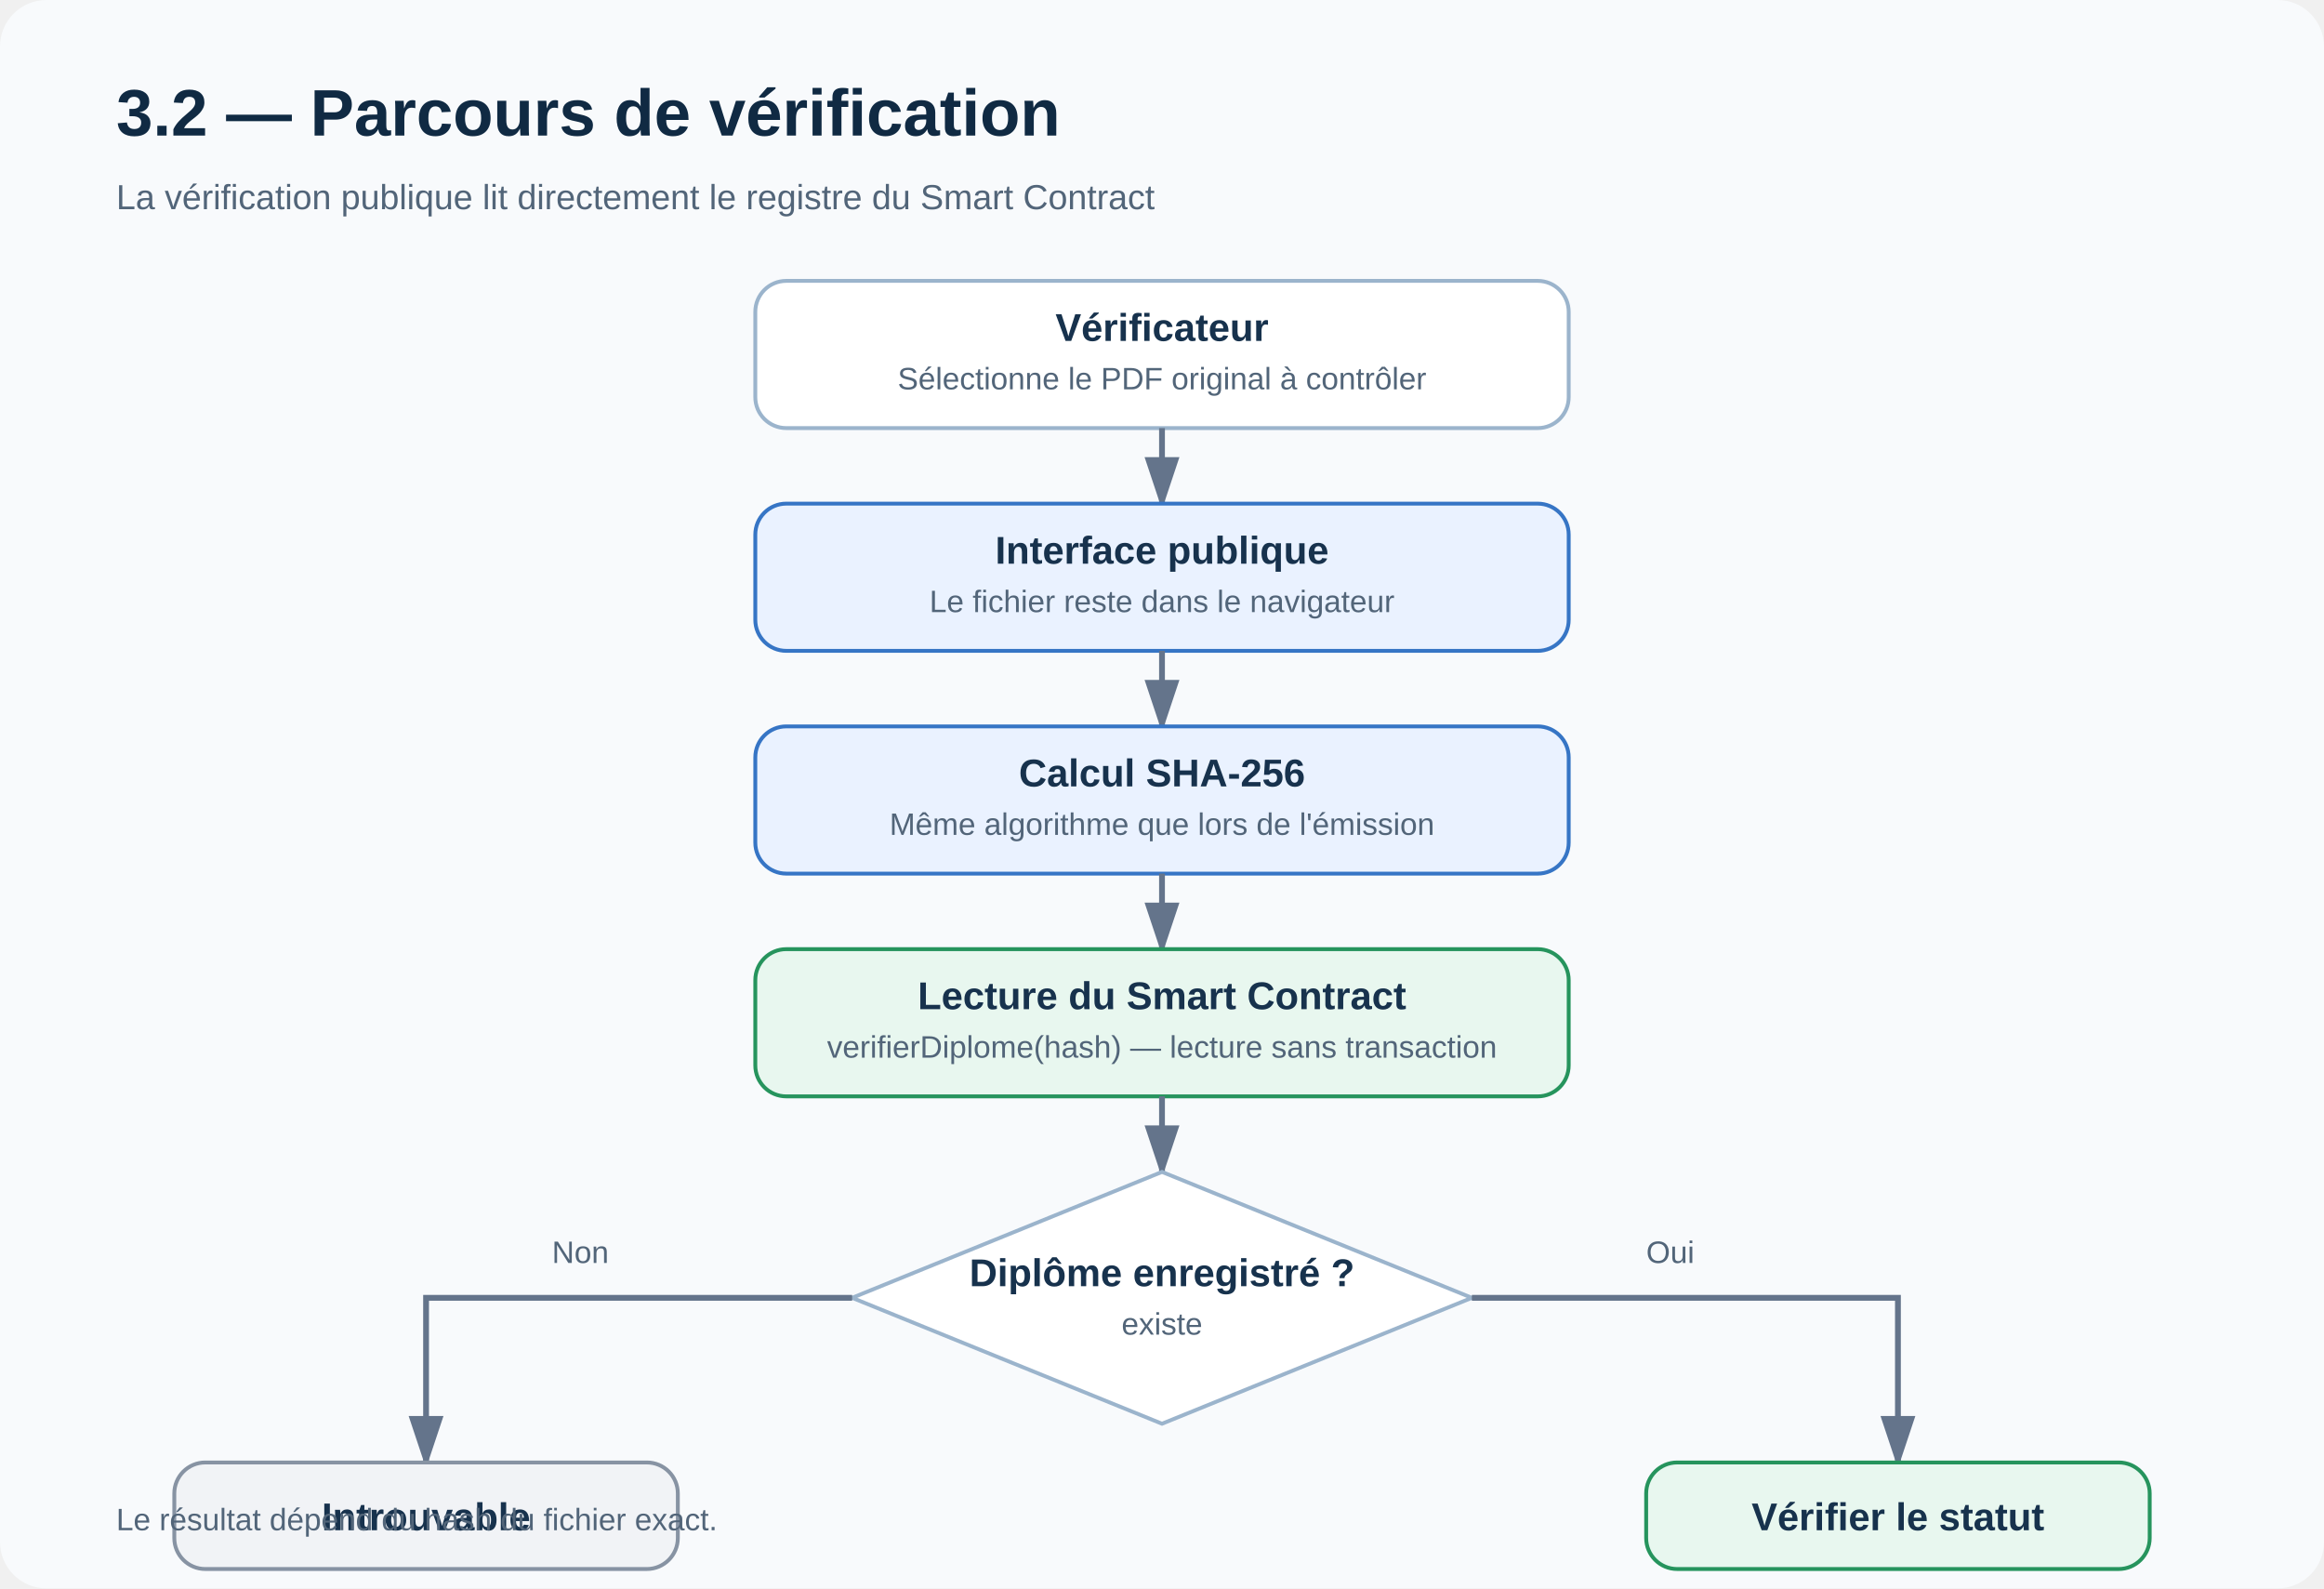
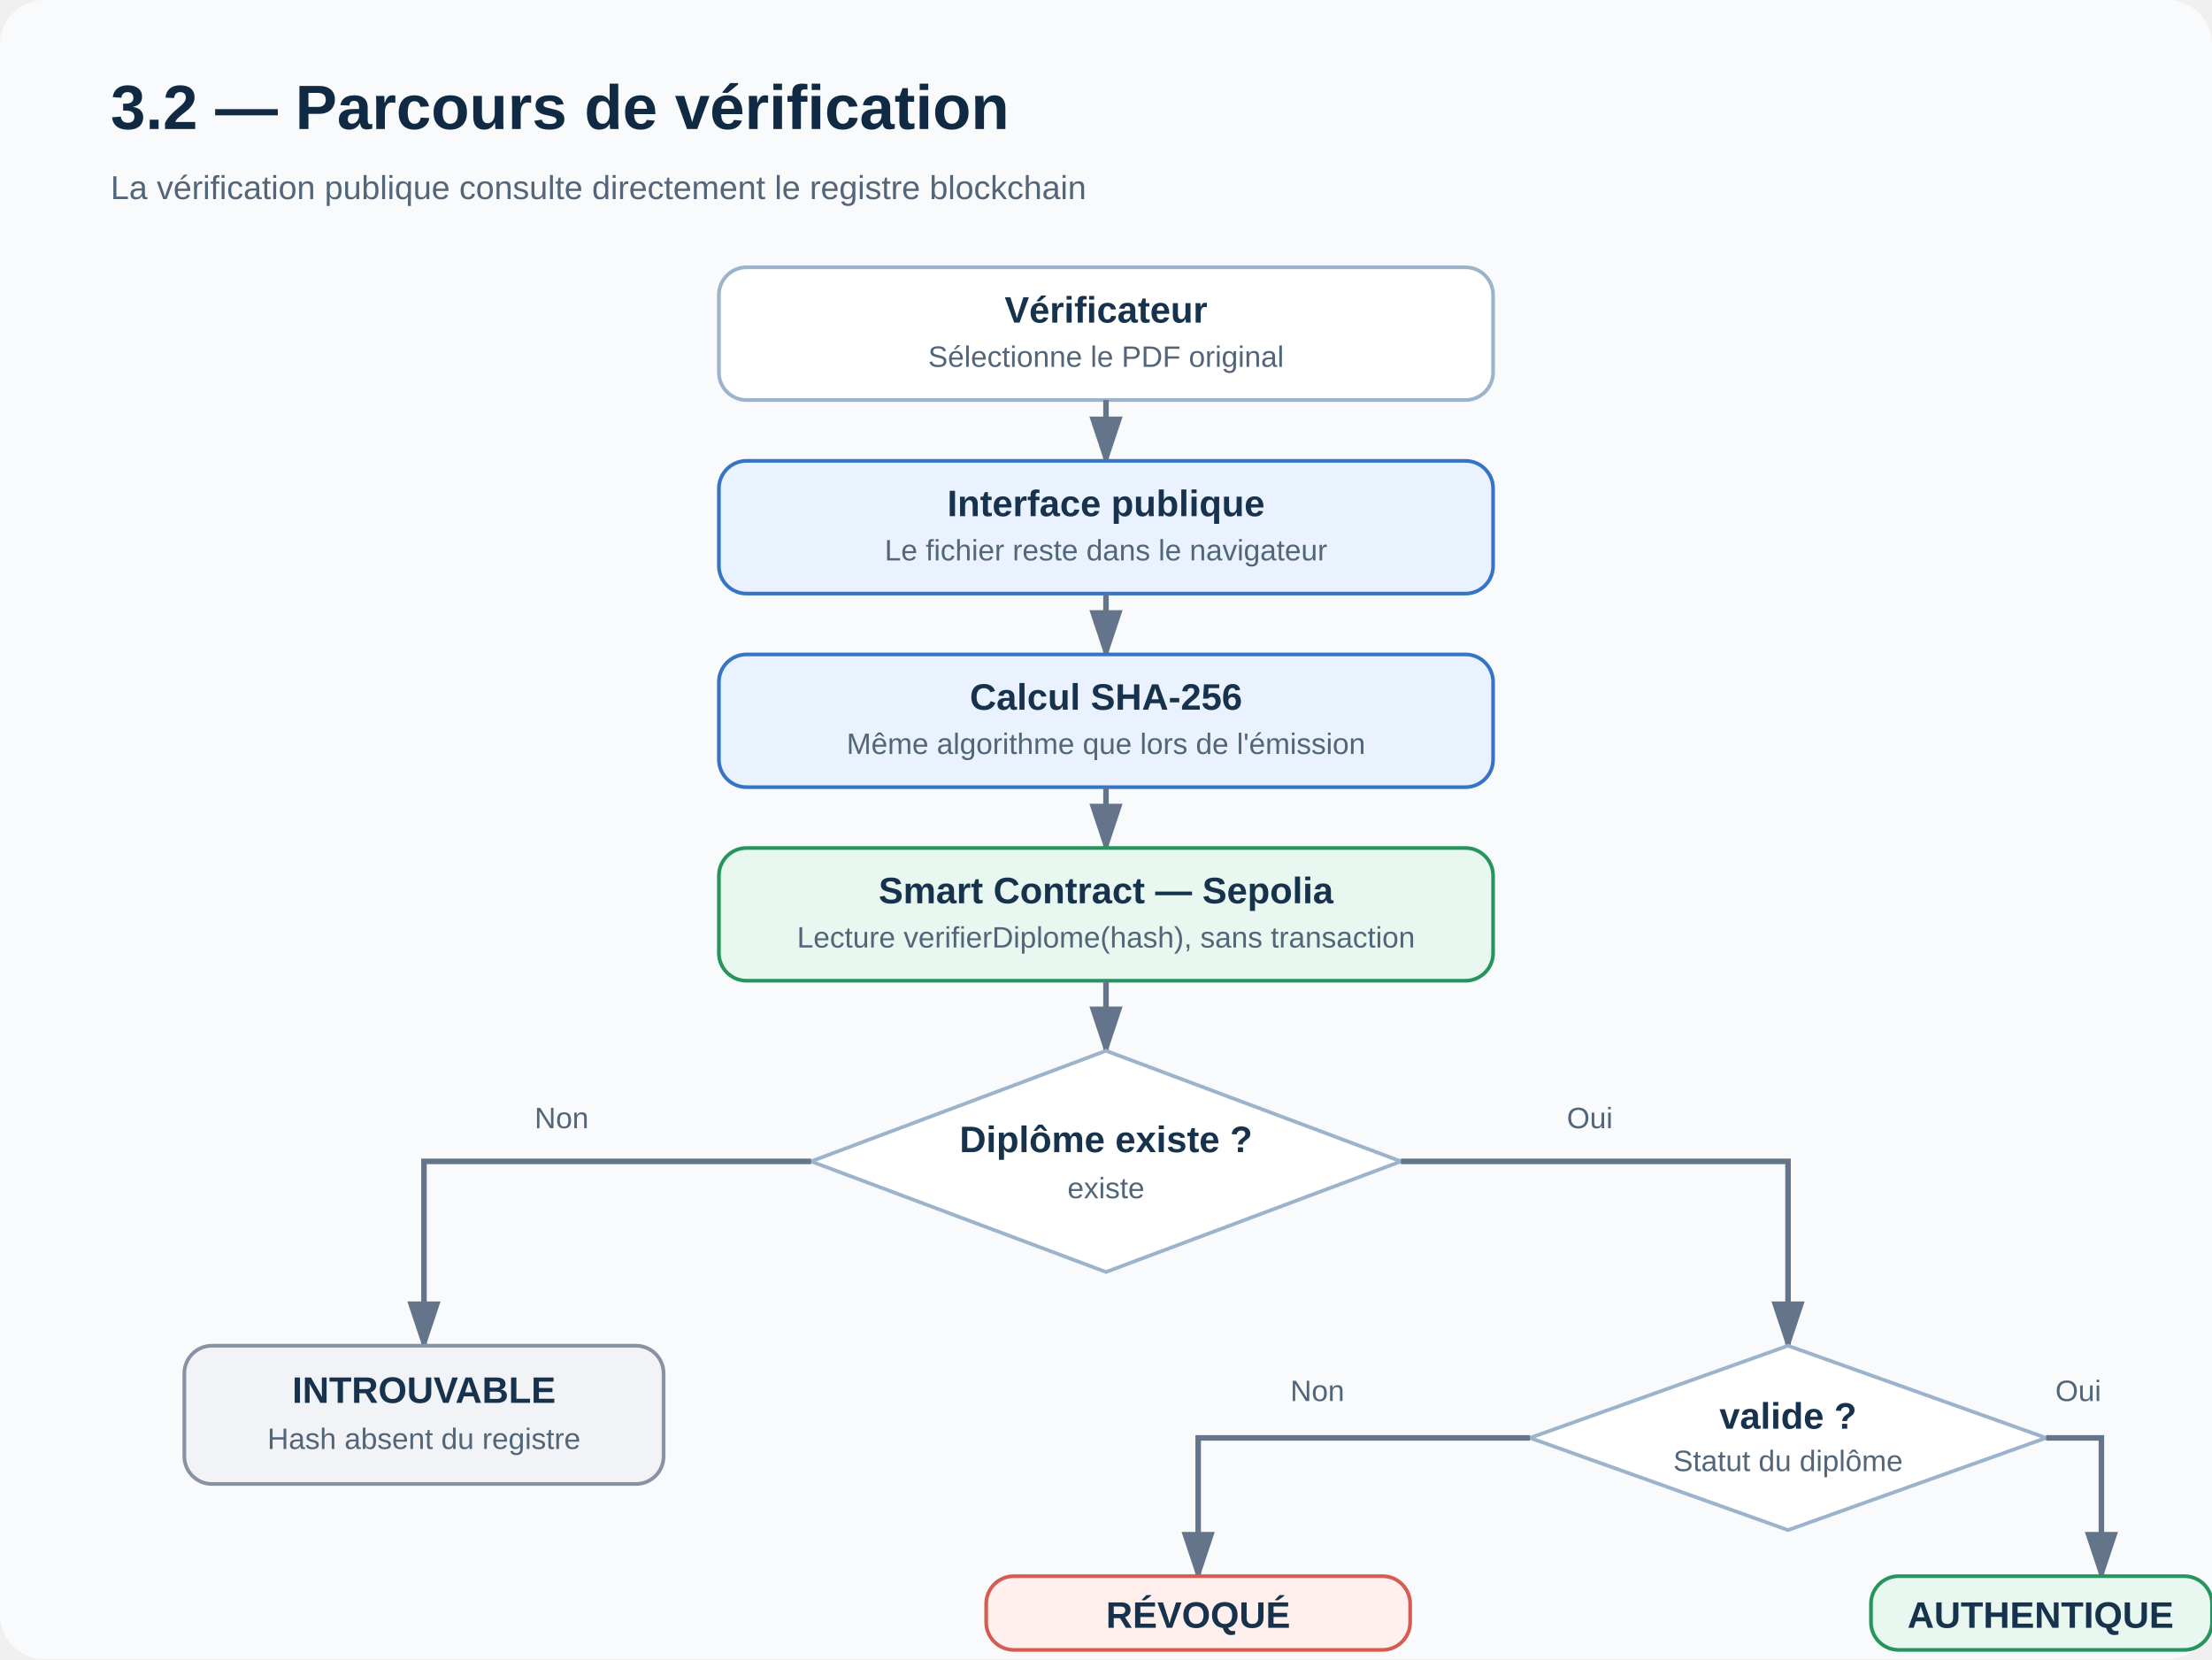
- <svg xmlns="http://www.w3.org/2000/svg" width="1200" height="820" viewBox="0 0 1200 820" role="img" aria-labelledby="title desc">
+ <svg xmlns="http://www.w3.org/2000/svg" width="1200" height="900" viewBox="0 0 1200 900" role="img" aria-labelledby="title desc">
  <defs>
-     <marker id="arrow" markerWidth="10" markerHeight="10" refX="8" refY="3" orient="auto">
+     <marker id="arr" markerWidth="10" markerHeight="10" refX="8" refY="3" orient="auto">
      <path d="M0 0 L9 3 L0 6 Z" fill="#64748b" />
    </marker>
    <style>
- .bg{fill:#f8fafc}.title{font:700 34px Arial;fill:#102a43}.sub{font:18px Arial;fill:#526579}.node{fill:#fff;stroke:#9bb4cc;stroke-width:2;rx:16}.block{fill:#eaf2ff;stroke:#3675c5}.chain{fill:#e8f7ef;stroke:#26945d}.good{fill:#e8f7ef;stroke:#26945d}.bad{fill:#fff0ed;stroke:#d65b50}.unknown{fill:#f1f3f6;stroke:#8793a3}.txt{font:700 20px Arial;fill:#17324d;text-anchor:middle}.small{font:16px Arial;fill:#526579;text-anchor:middle}.arrow{stroke:#64748b;stroke-width:3;fill:none;marker-end:url(#arrow)}.tag{font:16px Arial;fill:#526579}
+ .bg{fill:#f8fafc}.title{font:700 34px Arial;fill:#102a43}.sub{font:18px Arial;fill:#526579}.node{fill:#fff;stroke:#9bb4cc;stroke-width:2;rx:15}.blue{fill:#eaf2ff;stroke:#3675c5}.green{fill:#e8f7ef;stroke:#26945d}.red{fill:#fff0ed;stroke:#d65b50}.gray{fill:#f1f3f6;stroke:#8793a3}.txt{font:700 20px Arial;fill:#17324d;text-anchor:middle}.small{font:16px Arial;fill:#526579;text-anchor:middle}.line{stroke:#64748b;stroke-width:3;fill:none;marker-end:url(#arr)}.tag{font:16px Arial;fill:#526579}
</style>
  </defs>
-   <rect class="bg" width="1200" height="820" rx="24" />
+   <rect class="bg" width="1200" height="900" rx="24" />
  <text class="title" x="60" y="70">3.2 — Parcours de vérification</text>
-   <text class="sub" x="60" y="108">La vérification publique lit directement le registre du Smart Contract</text>
-   <rect class="node" x="390" y="145" width="420" height="76" />
-   <text class="txt" x="600" y="176">Vérificateur</text>
-   <text class="small" x="600" y="201">Sélectionne le PDF original à contrôler</text>
-   <path class="arrow" d="M600 221 V260" />
-   <rect class="node block" x="390" y="260" width="420" height="76" />
-   <text class="txt" x="600" y="291">Interface publique</text>
-   <text class="small" x="600" y="316">Le fichier reste dans le navigateur</text>
-   <path class="arrow" d="M600 336 V375" />
-   <rect class="node block" x="390" y="375" width="420" height="76" />
-   <text class="txt" x="600" y="406">Calcul SHA-256</text>
-   <text class="small" x="600" y="431">Même algorithme que lors de l'émission</text>
-   <path class="arrow" d="M600 451 V490" />
-   <rect class="node chain" x="390" y="490" width="420" height="76" />
-   <text class="txt" x="600" y="521">Lecture du Smart Contract</text>
-   <text class="small" x="600" y="546">verifierDiplome(hash) — lecture sans transaction</text>
-   <path class="arrow" d="M600 566 V605" />
-   <polygon points="600,605 760,670 600,735 440,670" fill="#fff" stroke="#9bb4cc" stroke-width="2" />
-   <text class="txt" x="600" y="664">Diplôme enregistré ?</text>
-   <text class="small" x="600" y="689">existe</text>
-   <path class="arrow" d="M440 670 H220 V755" />
-   <text class="tag" x="285" y="652">Non</text>
-   <rect class="node unknown" x="90" y="755" width="260" height="55" />
-   <text class="txt" x="220" y="790">Introuvable</text>
-   <path class="arrow" d="M760 670 H980 V755" />
-   <text class="tag" x="850" y="652">Oui</text>
-   <rect class="node good" x="850" y="755" width="260" height="55" />
-   <text class="txt" x="980" y="790">Vérifier le statut</text>
-   <text class="tag" x="60" y="790">Le résultat dépend du hash du fichier exact.</text>
+   <text class="sub" x="60" y="108">La vérification publique consulte directement le registre blockchain</text>
+   <rect class="node" x="390" y="145" width="420" height="72" />
+   <text class="txt" x="600" y="175">Vérificateur</text>
+   <text class="small" x="600" y="199">Sélectionne le PDF original</text>
+   <path class="line" d="M600 217 V250" />
+   <rect class="node blue" x="390" y="250" width="420" height="72" />
+   <text class="txt" x="600" y="280">Interface publique</text>
+   <text class="small" x="600" y="304">Le fichier reste dans le navigateur</text>
+   <path class="line" d="M600 322 V355" />
+   <rect class="node blue" x="390" y="355" width="420" height="72" />
+   <text class="txt" x="600" y="385">Calcul SHA-256</text>
+   <text class="small" x="600" y="409">Même algorithme que lors de l'émission</text>
+   <path class="line" d="M600 427 V460" />
+   <rect class="node green" x="390" y="460" width="420" height="72" />
+   <text class="txt" x="600" y="490">Smart Contract — Sepolia</text>
+   <text class="small" x="600" y="514">Lecture verifierDiplome(hash), sans transaction</text>
+   <path class="line" d="M600 532 V570" />
+   <polygon points="600,570 760,630 600,690 440,630" fill="#fff" stroke="#9bb4cc" stroke-width="2" />
+   <text class="txt" x="600" y="625">Diplôme existe ?</text>
+   <text class="small" x="600" y="650">existe</text>
+   <path class="line" d="M440 630 H230 V730" />
+   <text class="tag" x="290" y="612">Non</text>
+   <rect class="node gray" x="100" y="730" width="260" height="75" />
+   <text class="txt" x="230" y="761">INTROUVABLE</text>
+   <text class="small" x="230" y="786">Hash absent du registre</text>
+   <path class="line" d="M760 630 H970 V730" />
+   <text class="tag" x="850" y="612">Oui</text>
+   <polygon points="970,730 1110,780 970,830 830,780" fill="#fff" stroke="#9bb4cc" stroke-width="2" />
+   <text class="txt" x="970" y="775">valide ?</text>
+   <text class="small" x="970" y="798">Statut du diplôme</text>
+   <path class="line" d="M830 780 H650 V855" />
+   <text class="tag" x="700" y="760">Non</text>
+   <path class="line" d="M1110 780 H1140 V855" />
+   <text class="tag" x="1115" y="760">Oui</text>
+   <rect class="node red" x="535" y="855" width="230" height="40" />
+   <text class="txt" x="650" y="883">RÉVOQUÉ</text>
+   <rect class="node green" x="1015" y="855" width="185" height="40" />
+   <text class="txt" x="1107" y="883">AUTHENTIQUE</text>
</svg>
